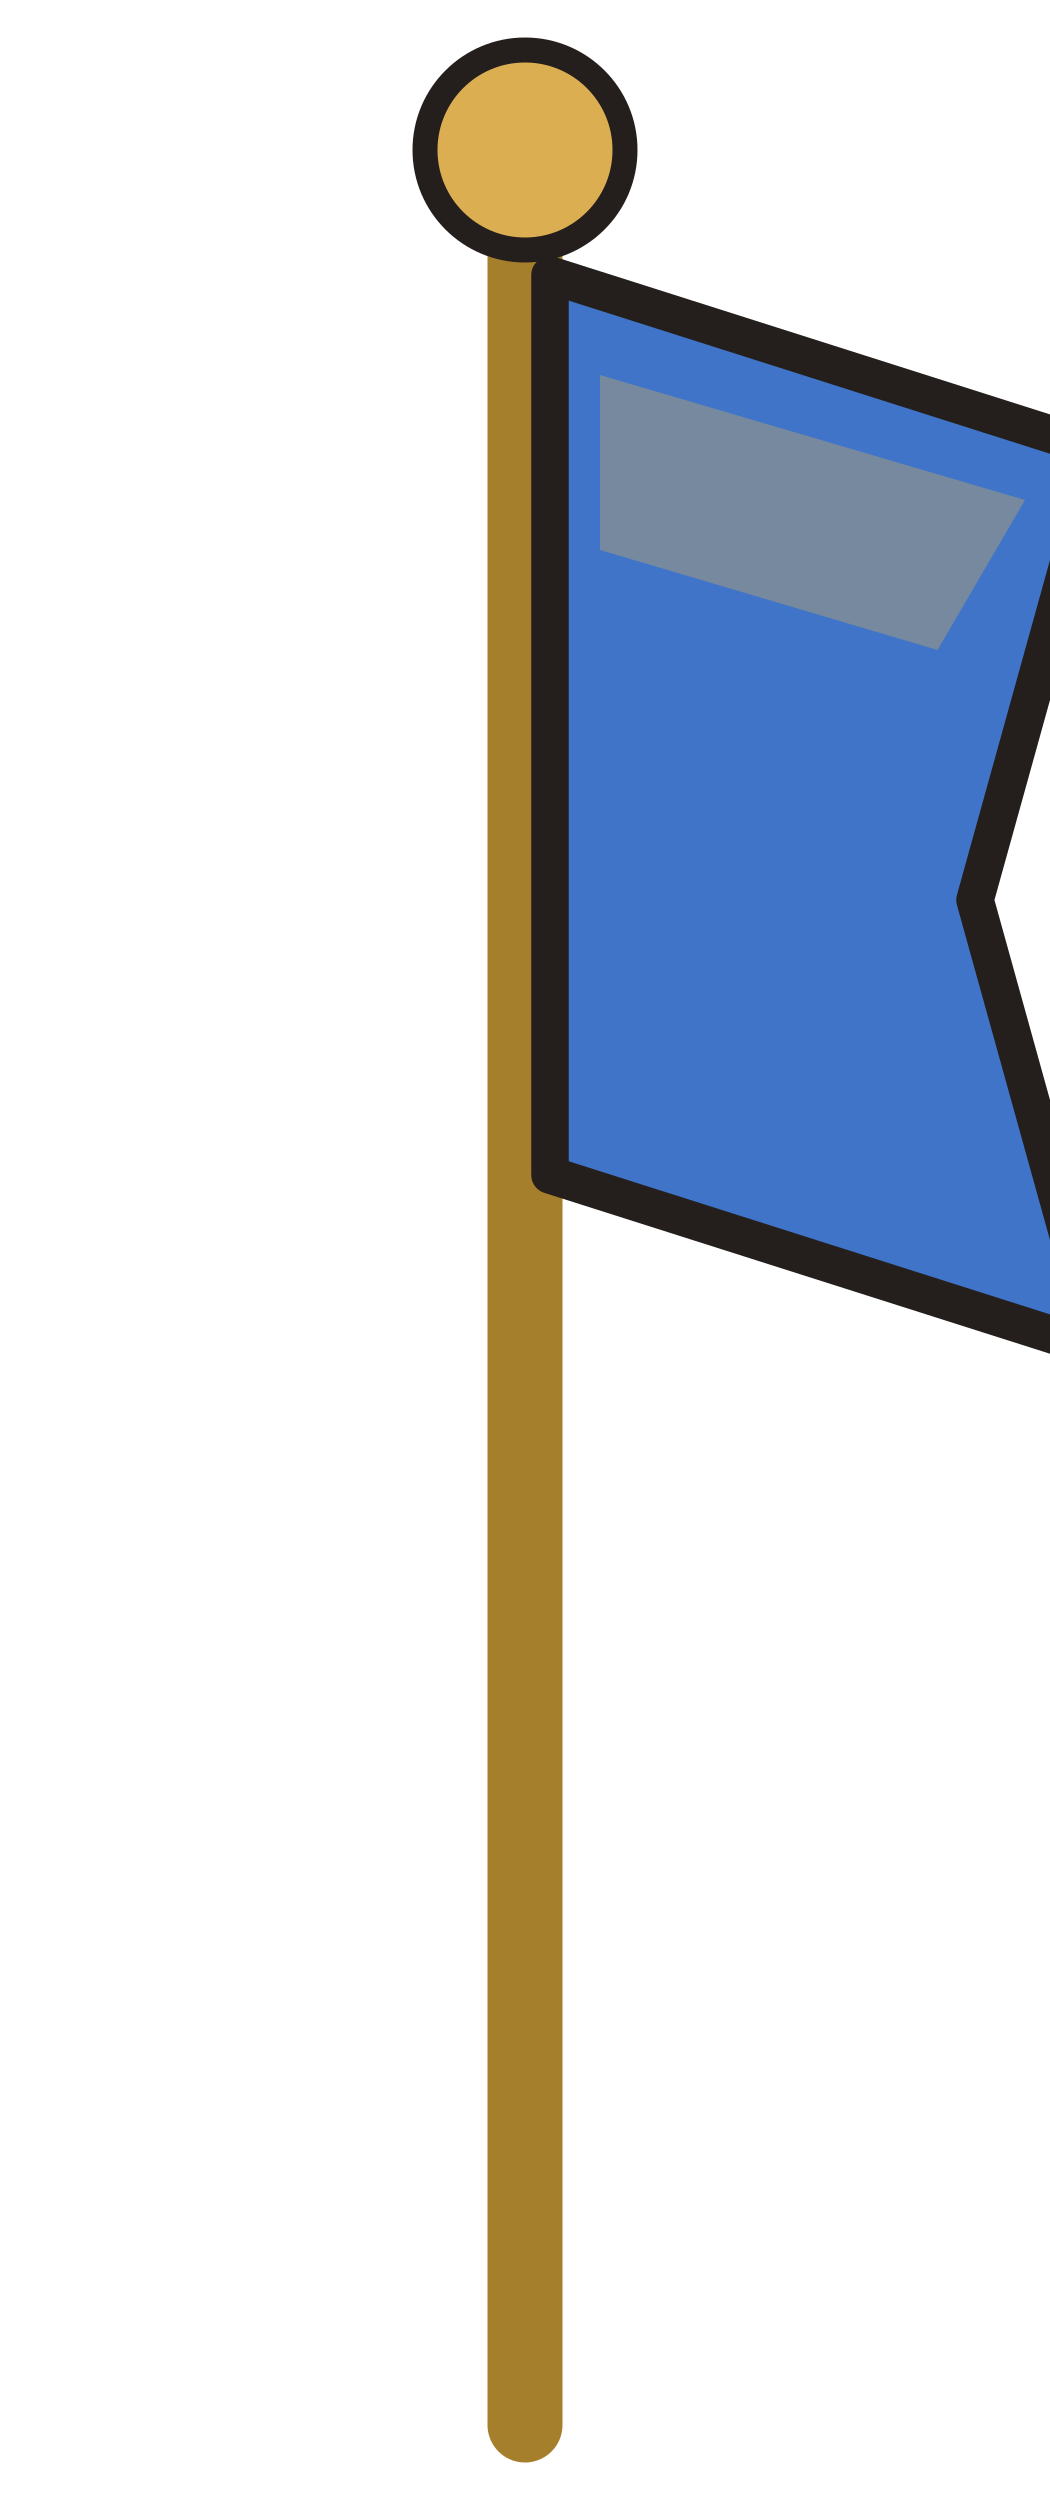
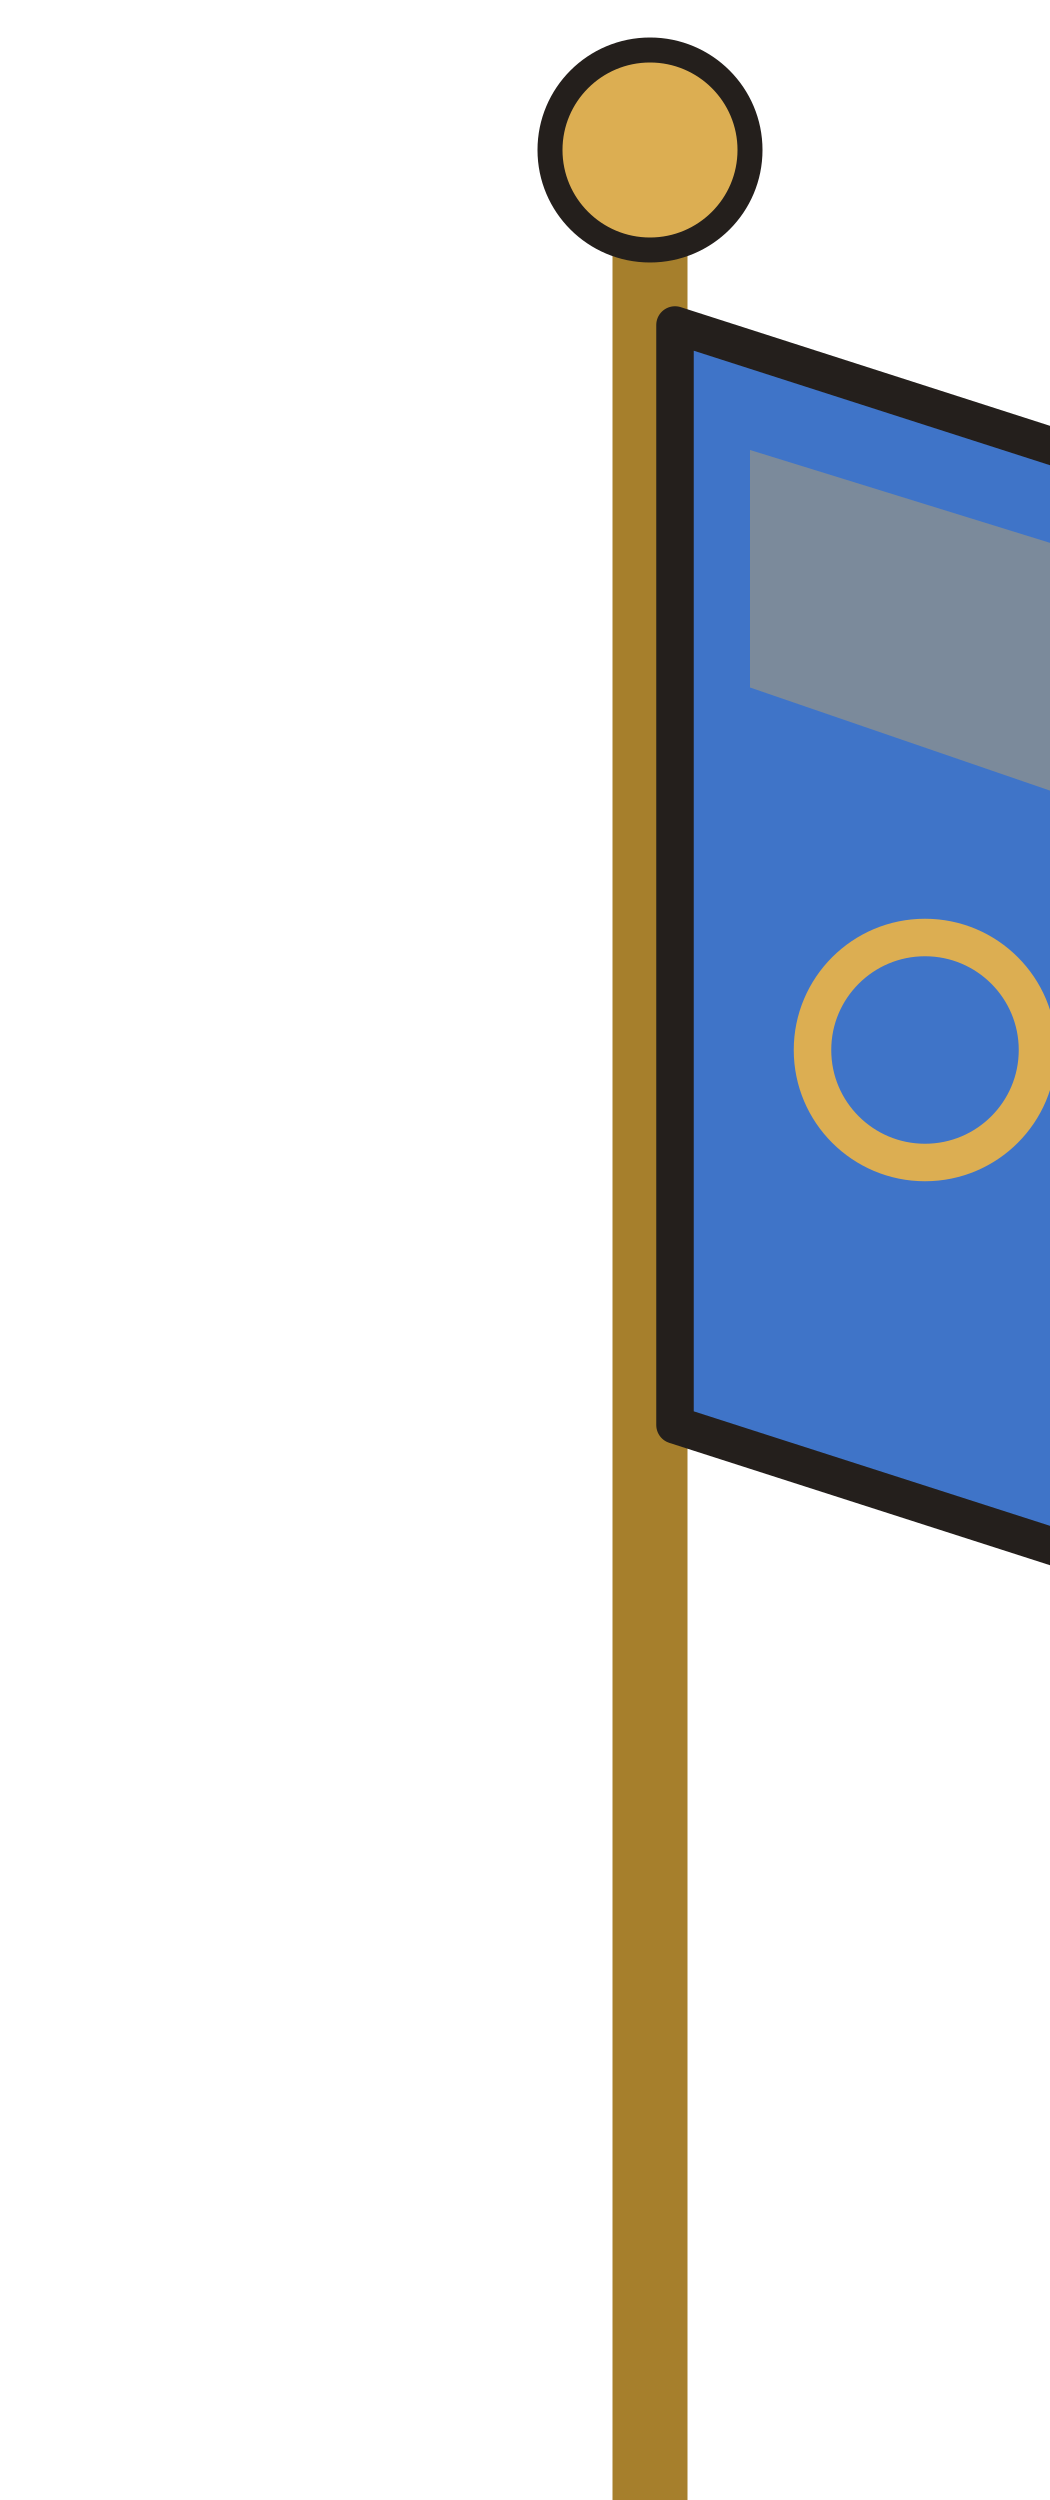
<svg xmlns="http://www.w3.org/2000/svg" width="84" height="200" viewBox="0 0 84 200">
-   <line x1="42.0" y1="194" x2="42.0" y2="14" stroke="#a67f2c" stroke-width="6" stroke-linecap="round" />
-   <circle cx="42.0" cy="12" r="8" fill="#dcae52" stroke="#241f1c" stroke-width="2" />
-   <path d="M44.0 22 L88.0 36 L78.0 72 L88.0 108 L44.0 94 Z" fill="#3f74c8" stroke="#241f1c" stroke-width="3" stroke-linejoin="round" />
-   <path d="M48.0 30 L82.0 40 L75.0 52 L48.0 44 Z" fill="#dcae52" opacity="0.35" />
+   <line x1="52.0" y1="238" x2="52.0" y2="14" stroke="#a67f2c" stroke-width="6" stroke-linecap="round" />
+   <circle cx="52.0" cy="12" r="8" fill="#dcae52" stroke="#241f1c" stroke-width="2" />
+   <path d="M54.0 26 L110.0 44 L97.0 88 L110.0 132 L54.0 114 Z" fill="#3f74c8" stroke="#241f1c" stroke-width="3" stroke-linejoin="round" />
+   <path d="M60.0 36 L102.0 49 L92.0 66 L60.0 55 Z" fill="#dcae52" opacity="0.38" />
+   <circle cx="74.0" cy="84" r="9" fill="none" stroke="#dcae52" stroke-width="3" />
</svg>
